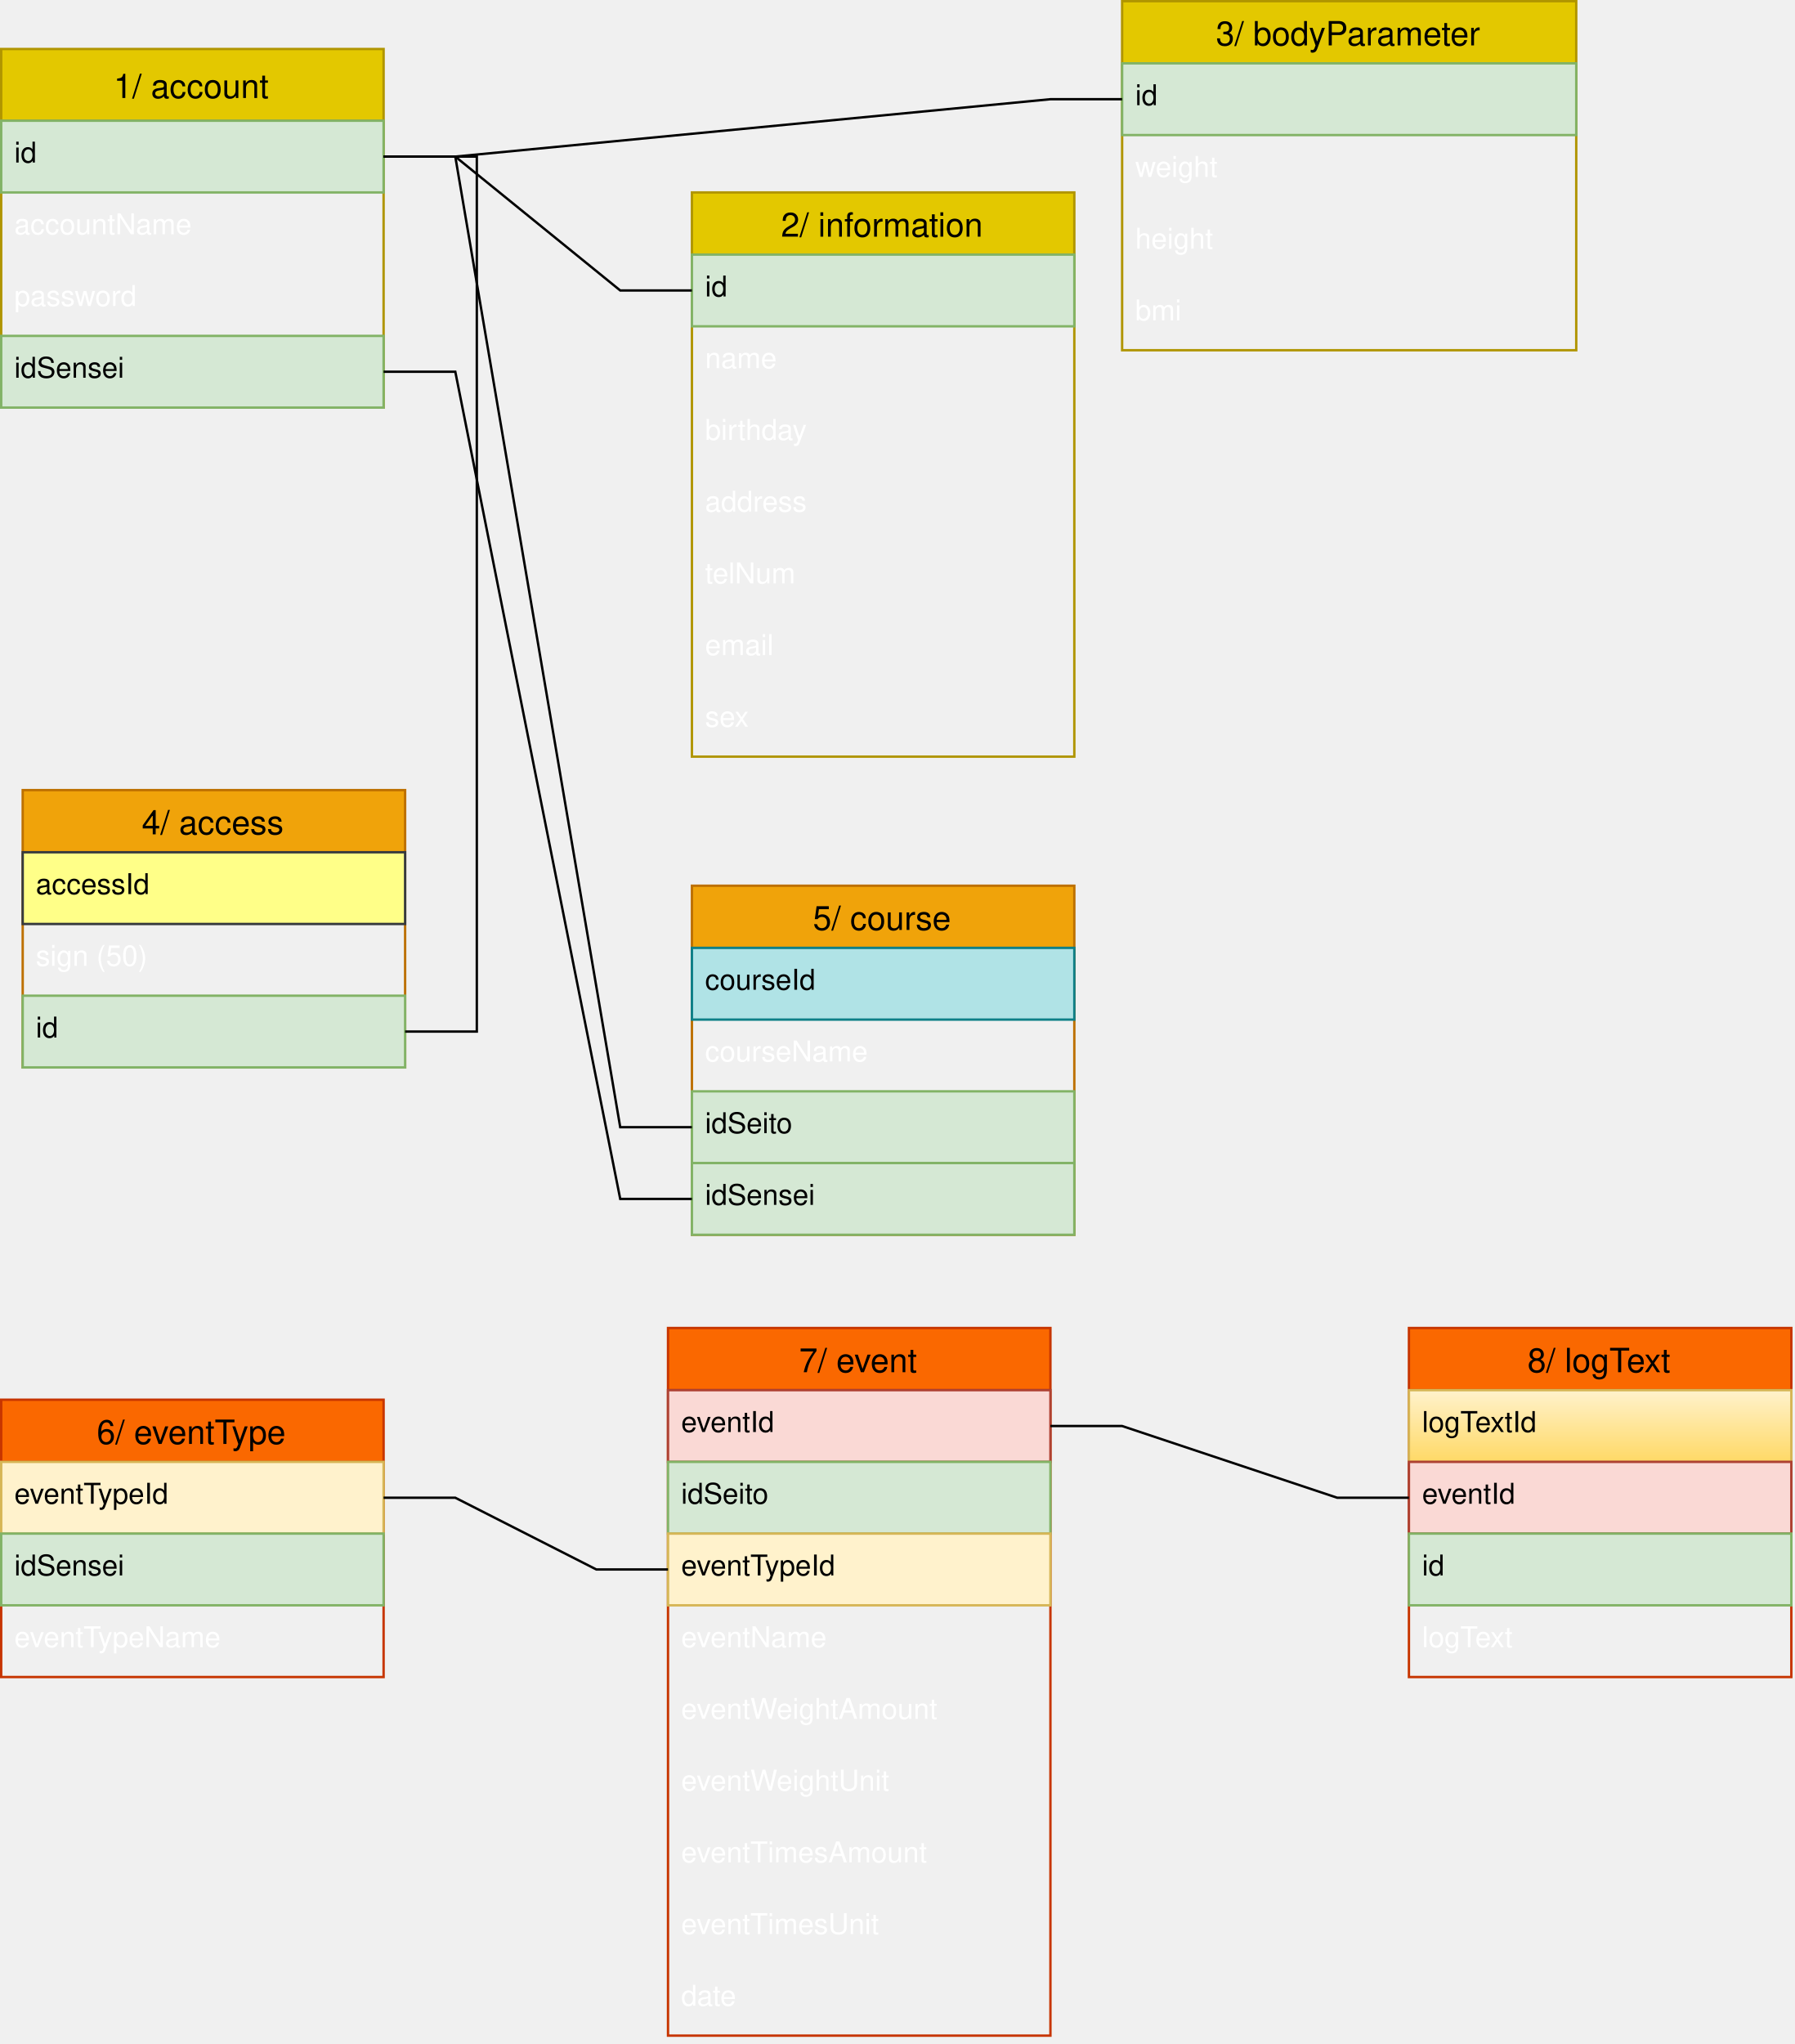
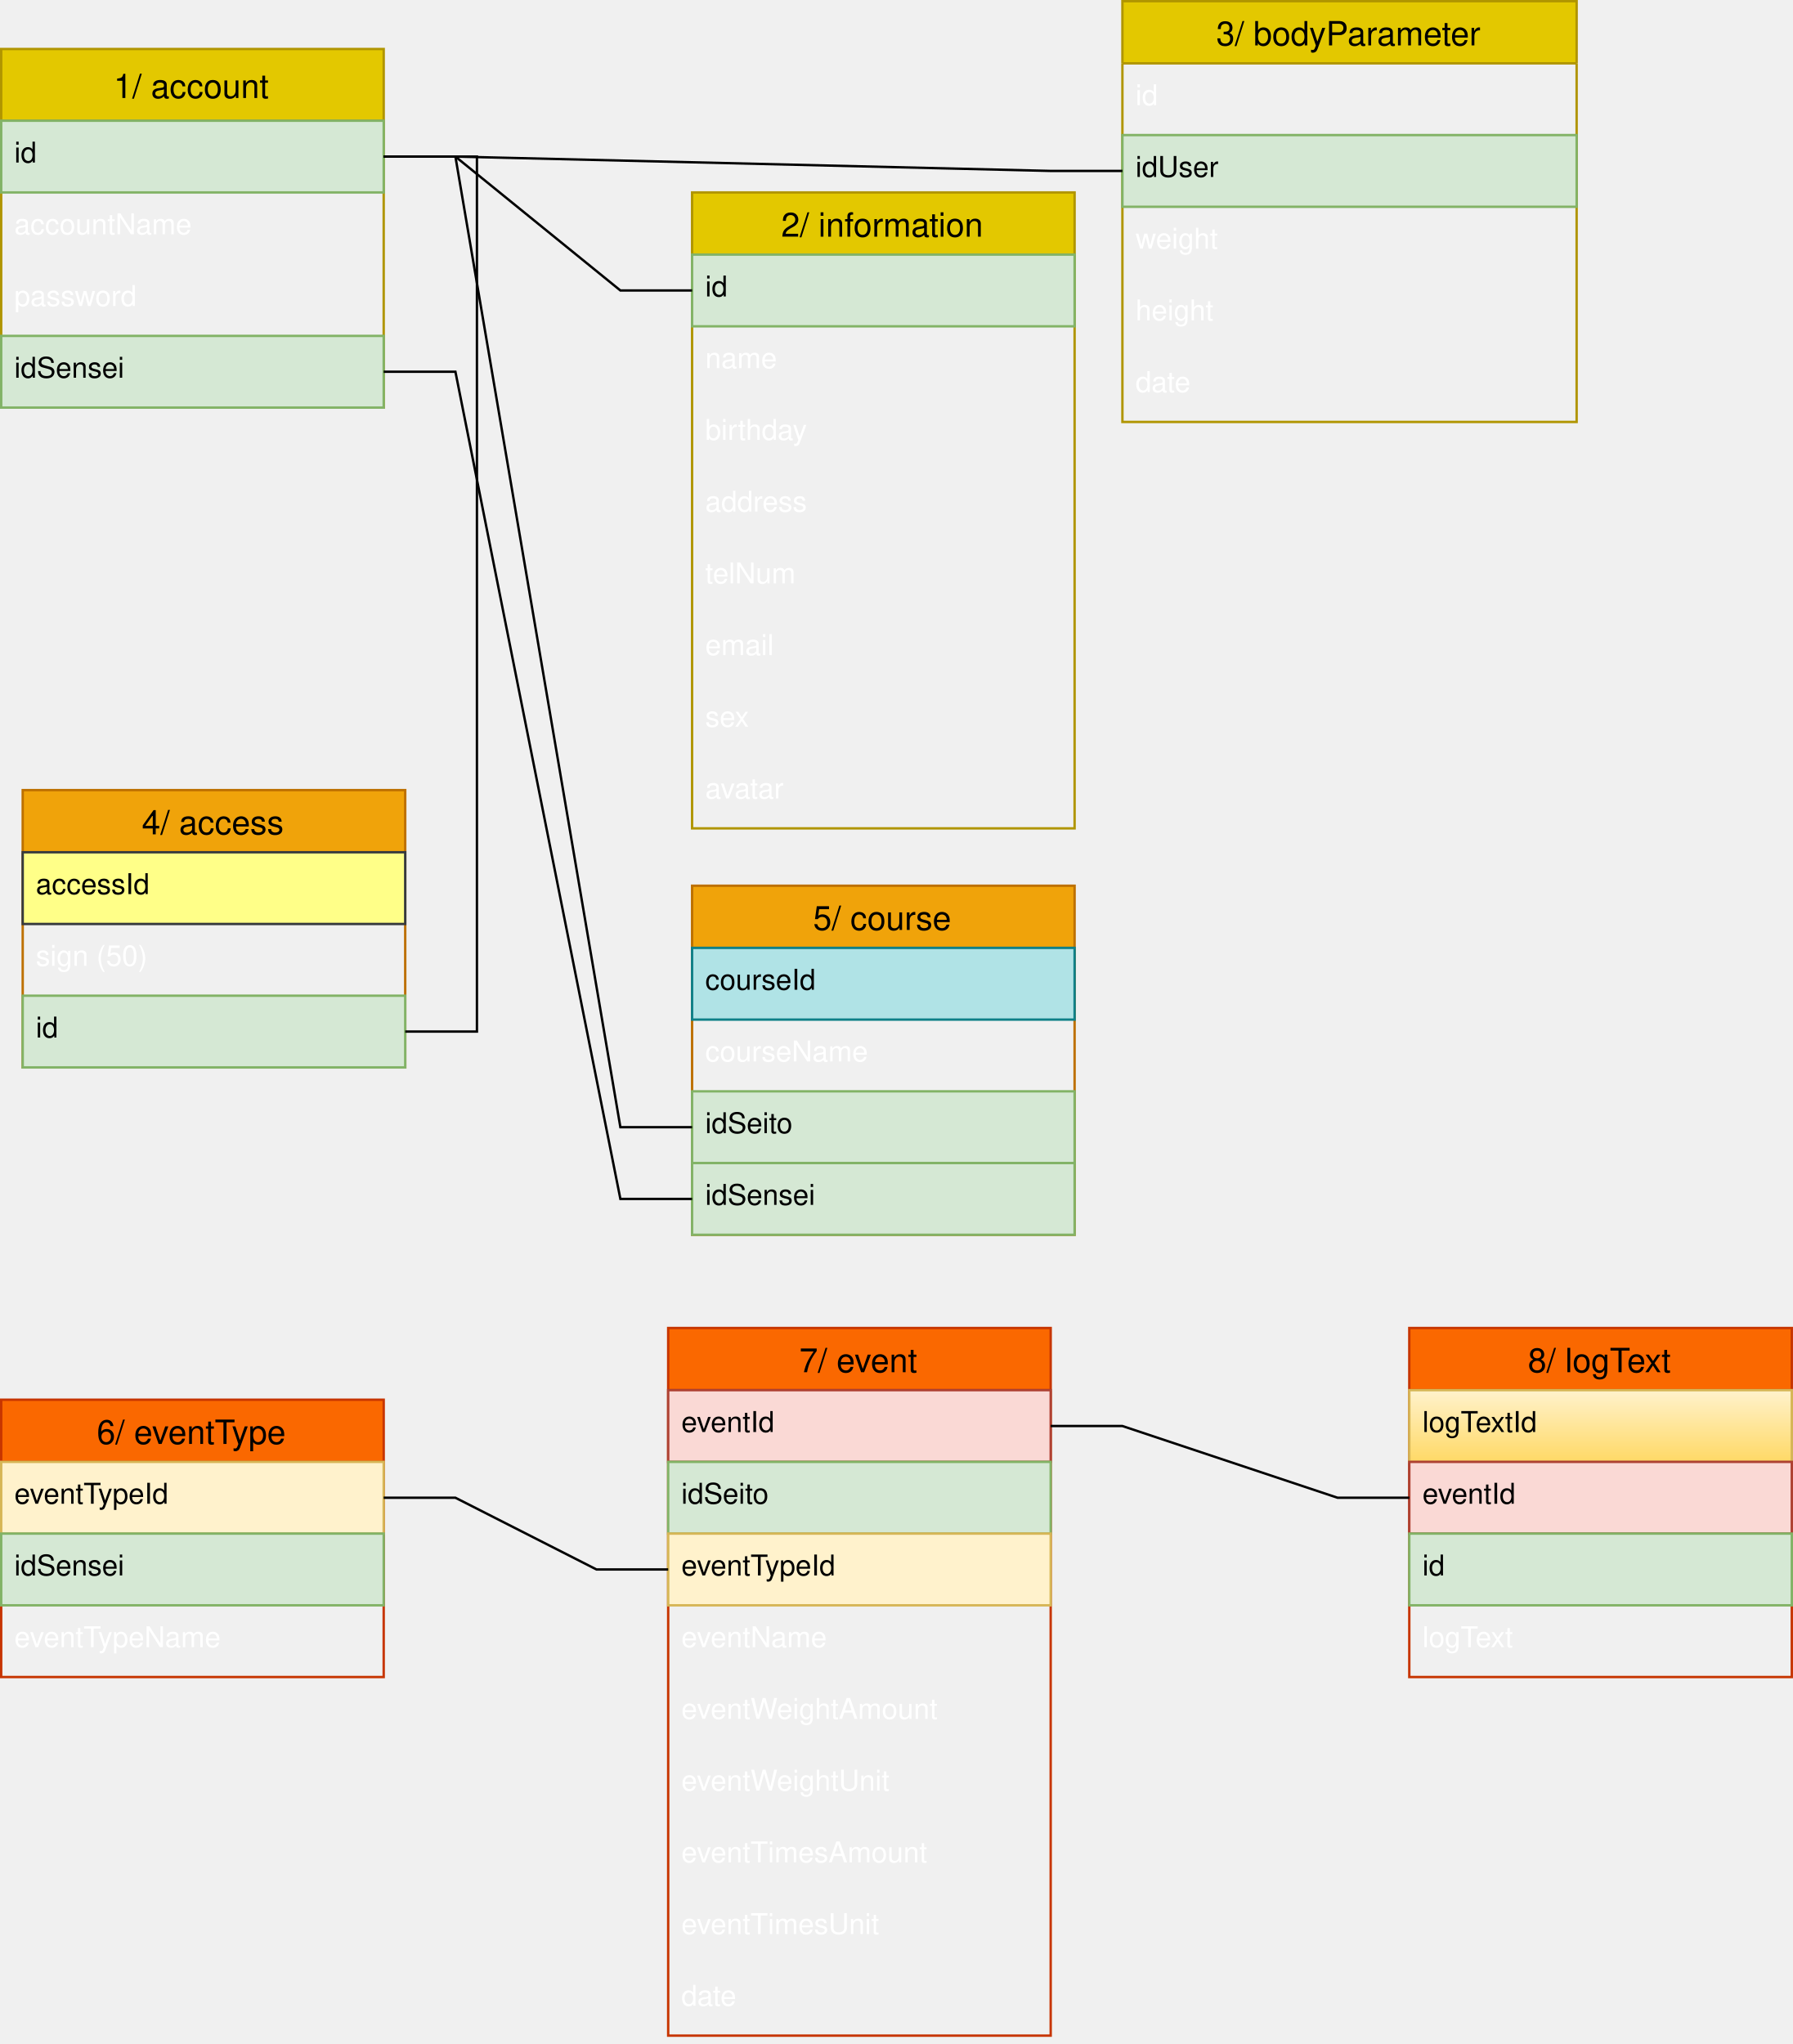
- <svg xmlns="http://www.w3.org/2000/svg" host="65bd71144e" version="1.1" width="751px" height="855px" viewBox="-0.5 -0.5 751 855" content="&lt;mxfile&gt;&lt;diagram id=&quot;vM3FCcPTtVaI9hztQoTt&quot; name=&quot;Page-1&quot;&gt;7V3vc6I4GP5rnLn7sJ1ABOFjtd29m+vu7bS7t3cfI0TNLBAHaNX96y9AokCixQpo2zhOR0IISZ7nzfsjb6YDOAnXn2K0XHymPg4GJvDXA3gzME3XHrK/WcGmKLBNtyiYx8QvioxdwQP5hXkh4KWPxMdJpWJKaZCSZbXQo1GEvbRShuKYrqrVZjSovnWJ5lgqePBQIJf+IH66KEodc7Qr/wOT+UK82bD5+EIkKvORJAvk01WpCN4O4CSmNC1+hesJDrK5E/NSPPdxz91tx2IcpU0e+GCN/3kazdfjW/L95i/r7ydwd//BKVp5QsEjH3DeAnsqmtGYjYHQiHc/3Yg5SVYkDFDErsYzGqUP/A5g196CBP4d2tDHrE9Jiryf4mq8oDH5xeqjgN0yWAG7HaccctOu1HjInuRtxjhhdb6KgRq1os9oXal4h5JU9IYGAVomZJr3L3swRPGcRGOapjTklVBA5hH77bG2cCzGVPTKGGbXJAgmNKBxPnqIoecAkHc/pj9x6c4YuFZ+J2uhVA7yDyuXIeMoPuE4xetSEYfwE6YhTuMNq8LvQiEYG0E4fr3asdOwedmixEwT2lwquETMt23vSMN+cN4cwSFX4hCrXucMG16qmjPHnELblmfZt7DjZ7OfLJFHovkdnmUDKZXc87FlRZRN4CzIpWtBfB9HGRtoilI03VJzSUmU5mO3xuzLpmgCrqyBxd42YdfG7pp9s+oxwzBiHUYkRwszXq1wxq0KQ8yj8D4ohM+TgINu2s0wh6AjyAXpSphHKMTNUI9osXSUAOdFrxDrj/mnQ6ytc2MNTQnrKYnThY82Gu/28XZ6xBvK6h/5PlOjiUa2fWSZbXjuZRtKeKc4+PIYarg7gHvYI9yyIOMQkUDj2gGuo7OLsSGhnbC+a6zbN7TBubEWi0gJa1h46FPqb5gHzMzuzG3VPrrSR9/nme333WUqHe2jD92qjw4VLrqrINFWY7TPopHEIu2jH+Wjb+XwJCddhXp3S8dQAn1VvFdrivbhVvnp/cItG/cLDXdXcKvc9H7htiS4pyHRWHeAtdJx7wpsedE2CnsPeR59jGRp7sLSg+DVWXpn2Y0RTwgd0HAvxrAOEIW/7B57KYrmbK52b6tt/chvsxQvM2tGJQrYxEYoxWNGJz+RuLkdZSO6yquQNiz30WvYmF4HHIfOYsGyo8lXnC96Z+dUIO0egZRxXKIkWdG4oVxqEPeA6PYpjap19QFHCW5o4unV9XmzzuwR0KEcsx1u7TrVhtv7DuDNAIIAHRXAuxm1l2RTi981Xb63jsJJTDFViphR5M/mhhW0oQt9xbSyj+O8PdFvjvAZMmgUcbgkkwYT/GaB37VSPg3JPvNjFDEX7e20J5R9pr4o9tWsQh8znydOZIdH6+Mz6uNa0usQNFXIbeyoKTbPCo4whTwxB9dA4opYAV6DPFdxngIMsa3CE2AH5KbDEStAK3tmna0Acs5MAauOd5wOZJ9a2ZIN5sxXJinVqrktwexTNbuqAwU69tEuoL0mo1qysSUhif05FkYVGxdJN/c4yM8f3e7uSFO0SENhWOHIv84OfO0W4Tjb4MA+B2rfcsee+0iyrt8ctFYSphu8naWYFTFLbo55rUMnY7KhHcSkjAFQmTGiMM6n5AlXenZgE+lrRs6dHWU4tcCGCJqJJopB8qd2+EoNWaDakOnUWFJMjdTQSzaYZOvrXXBHWJ2XQ55aVpsBrJeRB5rgCpQ+ZrXZUa1n7VFJLG8lKo0Knw8/4Z521l+Ry4fsI3MoJyPYWg4lrK0wlmM101em24LL58hMySlyRAgW4aEBFR7WDPmub705C2QrWxfp641kPLWL0DKefbp8tmwU5PL5bbPER8iob09tS4HpbDYzPU9j2qvbZ8v5qzmmOhxzOo69enu27L/nQP7I33MdKrMYNaDHAdrn4UJhkasB/R4RDeepcPZ5pnAkx0sL5UlCnGjxbMW27fPc4GiP4szx1NLZApqwRzQNIK+2Pkq1CSQDpsL1gLvZ53F8WSTtUqQpc1MkPHW06XzRpto5DttoGGxqJeHPkXdHtDNbQ1/GeCtiFxlwcuScP72H2TagfUacnAMRJx2hOB3LPiNNjhygcArtHND5tww3rZsvRzfbteS/xjtBrST/GWJ7skQWzpL3ppvnMfIJrjBgNvPdQkUdXOafsdwLebwIve3uiY3ojb+9atvdg/FFqG2Rs6Az9juBste0QNmk3qeu37ftdTSKve4OufIZGgm/15TPJUSgnNBlX1ru1rB2otGxwJVb+jjVBl+aBjgyaj1rL3fLfWMppCLDqEwbYXxcDm3q+FqGKnPvkmnz9rNHxaHEi2GN4VajqackilYbsrvjiXwY6FJ5wl4db/4tX/yXXVxZ4vJmXb55szmRX+J4zdvjl1nLaB52l8W+Hft7JxhUMEwc+Hl7DKuvYFZrmo5d7v51UFF99/+X4O3/&lt;/diagram&gt;&lt;/mxfile&gt;">
+ <svg xmlns="http://www.w3.org/2000/svg" host="65bd71144e" version="1.1" width="750px" height="855px" viewBox="-0.5 -0.5 750 855" content="&lt;mxfile&gt;&lt;diagram id=&quot;vM3FCcPTtVaI9hztQoTt&quot; name=&quot;Page-1&quot;&gt;7V1bc5s4FP41ntl9aEcgwPBYO0l3Z9NuJ+ll91EG2dYUIw8QX/rrV1xkA5K9OAbZSeTJZIwQQtL3nYuOjpIBHC82H2O0nH+iAQ4HJgg2A3gzMM2hZ7PfWcG2KLAsUBTMYhIURca+4JH8wmUhr/ZEApzUKqaUhilZ1gt9GkXYT2tlKI7pul5tSsP6W5dohoWCRx+FYukPEqTzotQ1h/vyPzCZzfmbDccr7iwQr1yOJJmjgK4rRfB2AMcxpWnxbbEZ4zCbOz4vxXN3B+7uOhbjKG3zwDt79H01nG1Gt+TbzV/23ytw//DOLVpZofCpHHDeAnsqmtKYjYHQqOx+uuVzkqzJIkQRuxpNaZQ+lncAu/bnJAzu0ZY+ZX1KUuT/5FejOY3JL1YfheyWwQrY7TgtITedWo3H7MmyzRgnrM4XPlCjUfQJbWoV71GS8t7QMETLhEzy/mUPLlA8I9GIpildlJVQSGYR++6ztnDMx1T0yrCyaxKGYxrSOB89xNB3Aci7H9OfuHJnBDw7v5O1UCkH+YeVi5CVKK5wnOJNpaiE8COmC5zGW1alvAu5YGw54crr9Z6dhlOWzSvMNB2nlIpSIma7tvekYV9K3pzAIU/gEKve5AwbXiqbM9ecQMcRZzmwsRtks58skU+i2T2eZgOplDyUY8uKKJvAaZhL15wEAY4yNtAUpWiyo+aSkijNx26P2A+bojF4bw9s9rYxuzb21+wnqx4zDCPWYURytDDj1Rpn3KoxxDwJ76NC+P8k2HIs22EOQU+Qc9JVMI/QArdDPaKF6qgAXha9QKzv8k+PWNuXxhqaAtYTEqfzAG013t3j7SrEG4rmHwUBM6OJRrZ7ZJlveGm1DQW8Uxx+flpouHuA21IItyjIeIFIqHHtAdfhxcXYENBOWN811t072kAh1gYQ1TNasamNNbQCZG3RPgwtvLQYc/tQgRsWwZcJDbZfUMxWVFlEQodfpOGXQ4vuw2EZkTcnh18srx5+gZLoiych0c5onKcgLIExbUMtWjnIhO+kCIsM1/6Uw1AC9bdEog50ZK2Fij0r3KIWeFHG18V737yc9wC3LNqiFm7R55truPuCWxqCUYu3LeAdoFRHzntBWxaB6QttUW0bhTOPfJ8+RaI89+HGQ/Di3PiL7KLyJ7jRb7mHathHiFK+7AH7KYpmbK72b2ts2YpvsyUvMxsrBhSyiY2YrhgxOgWJwM3dKFvRVVRDetP2EL2s1vQ6sirsbQ9HjCKUGuez3pE9F0hHIZAijkuUJGsa6xX+eSB6KqVRplcfcZRgorVrR9rVMBUCaol7LdbOr5NtlL/t6OwUIAjQEfxFd+9m2F1yXCM421Z975aFZzHFlBliRpE/2ztW0IEeDCTTyj6u+/pEvz3CF8h8k0TikkwaTPCbDX7XRvk8JFXmtUmCLnq1051QqkxZk2ya2oU9ZmueOBEXPNoeX9AeN5LVLdDWIFtdGGRxC63gCDPIY3PwAQhc4RrgJchzHecJwBA7MjwBdkHuOpygAU6OtCo1y2KuWwGrjnecD6RKq2yLDnO2ViYp1aa5K8FUaZo92UEgHfvoFlClSeS26GwJSOJghrlTxcZF0u0DDvNzg7f7O8IUzdMFd6xwFHzIDmrulXCcbXDgoATqkLpjz92RrOs3R72VhNkGf+8pZkXMk5vhstaxE23Z0I5iUsUAyNwYXhjnU7LCtZ4d2UT6kpFz70cZbiOwwYNmvIlikOVTe3yFhmxQb8h0GywppkZo6DkbTKL3da3cYa+Ot/9UL/7NLpj0l5c3m+rNm20fnOPe6vWQrpHqaAD7eaSDJngPKh+z3uyw0bPuKMjVYoWCw2KtiFdY0Y78C1oqIufExNrxEHaWWAsbmsl27XZ2zvQ6WCq6IlNyipwQukXYMqBkZTZFgRfYr85z2cnWVa4RhyKeemnRMZ4ql4qO6Ezk8vl1u8QnyGjgTBxbgul0OjV9X2OqdLnoiJmvOaY6jHM+jkpXiY647s+B/JG/58NCmv2oAT0NUJWHiblHLgf0W0Q0nOfCqfIM8VCMsxbGkyxwosWzE99W5Tnh4QHDmeOppbMDNFUeDTaAqG31iZAulpsq//yGKJJOJdKULVMEPHW06XLRpsb5D8doGWzqJFHQFXdV9GK2gb6I8U7ErjLg5MpO5uu9z24BVRlxco9EnHSE4nwsVUaaXDFA4RbWOaSzrxlu2jZfj212GkmDrXeCOkkaNPj2ZIUsJUvemm2exSgguMaA6TTwChPVXs17rQlwAbvtHYiN6I2/7vBUabZ5zoLO9O8FSqXphKJLfchcv23f62QUle4OeeLZGwG/K8kDO+i8VPO5uAhUE7qca8vdshonIV0bvPcqH7fe4HPTB4dGo2fd5W55ryz1lGcYVWnDnY/roU0TX9uQZe5dM21eTtZpK9pIskf5YcarYY3h1aOp5ySK1hty+uOJeIjoWnmiOjuZH8t5ffwyGxnNVn/Z77uxv3WCQQnD+EGh18ewpgazO7N07HL/r8KK6vv/twZv/wM=&lt;/diagram&gt;&lt;/mxfile&gt;">
  <defs>
    <clipPath id="mx-clip-293-111-152-30-0">
      <rect x="293" y="111" width="152" height="30" />
    </clipPath>
    <clipPath id="mx-clip-293-141-152-30-0">
      <rect x="293" y="141" width="152" height="30" />
    </clipPath>
    <clipPath id="mx-clip-293-171-152-30-0">
      <rect x="293" y="171" width="152" height="30" />
    </clipPath>
    <clipPath id="mx-clip-293-201-152-30-0">
      <rect x="293" y="201" width="152" height="30" />
    </clipPath>
    <clipPath id="mx-clip-293-231-152-30-0">
      <rect x="293" y="231" width="152" height="30" />
    </clipPath>
    <clipPath id="mx-clip-293-261-152-30-0">
      <rect x="293" y="261" width="152" height="30" />
    </clipPath>
    <clipPath id="mx-clip-293-291-152-30-0">
      <rect x="293" y="291" width="152" height="30" />
    </clipPath>
+     <clipPath id="mx-clip-293-321-152-30-0">
+       <rect x="293" y="321" width="152" height="30" />
+     </clipPath>
    <clipPath id="mx-clip-473-31-182-30-0">
      <rect x="473" y="31" width="182" height="30" />
    </clipPath>
    <clipPath id="mx-clip-473-61-182-30-0">
      <rect x="473" y="61" width="182" height="30" />
    </clipPath>
    <clipPath id="mx-clip-473-91-182-30-0">
      <rect x="473" y="91" width="182" height="30" />
    </clipPath>
    <clipPath id="mx-clip-473-121-182-30-0">
      <rect x="473" y="121" width="182" height="30" />
+     </clipPath>
+     <clipPath id="mx-clip-473-151-182-30-0">
+       <rect x="473" y="151" width="182" height="30" />
    </clipPath>
    <clipPath id="mx-clip-4-55-152-30-0">
      <rect x="4" y="55" width="152" height="30" />
    </clipPath>
    <clipPath id="mx-clip-4-85-152-30-0">
      <rect x="4" y="85" width="152" height="30" />
    </clipPath>
    <clipPath id="mx-clip-4-115-152-30-0">
      <rect x="4" y="115" width="152" height="30" />
    </clipPath>
    <clipPath id="mx-clip-4-145-152-30-0">
      <rect x="4" y="145" width="152" height="30" />
    </clipPath>
    <clipPath id="mx-clip-13-361-152-30-0">
      <rect x="13" y="361" width="152" height="30" />
    </clipPath>
    <clipPath id="mx-clip-13-391-152-30-0">
      <rect x="13" y="391" width="152" height="30" />
    </clipPath>
    <clipPath id="mx-clip-13-421-152-30-0">
      <rect x="13" y="421" width="152" height="30" />
    </clipPath>
    <clipPath id="mx-clip-293-401-152-30-0">
      <rect x="293" y="401" width="152" height="30" />
    </clipPath>
    <clipPath id="mx-clip-293-431-152-30-0">
      <rect x="293" y="431" width="152" height="30" />
    </clipPath>
    <clipPath id="mx-clip-293-461-152-30-0">
      <rect x="293" y="461" width="152" height="30" />
    </clipPath>
    <clipPath id="mx-clip-293-491-152-30-0">
      <rect x="293" y="491" width="152" height="30" />
    </clipPath>
    <clipPath id="mx-clip-283-586-152-30-0">
      <rect x="283" y="586" width="152" height="30" />
    </clipPath>
    <clipPath id="mx-clip-283-616-152-30-0">
      <rect x="283" y="616" width="152" height="30" />
    </clipPath>
    <clipPath id="mx-clip-283-646-152-30-0">
      <rect x="283" y="646" width="152" height="30" />
    </clipPath>
    <clipPath id="mx-clip-283-676-152-30-0">
      <rect x="283" y="676" width="152" height="30" />
    </clipPath>
    <clipPath id="mx-clip-283-706-152-30-0">
      <rect x="283" y="706" width="152" height="30" />
    </clipPath>
    <clipPath id="mx-clip-283-736-152-30-0">
      <rect x="283" y="736" width="152" height="30" />
    </clipPath>
    <clipPath id="mx-clip-283-766-152-30-0">
      <rect x="283" y="766" width="152" height="30" />
    </clipPath>
    <clipPath id="mx-clip-283-796-152-30-0">
      <rect x="283" y="796" width="152" height="30" />
    </clipPath>
    <clipPath id="mx-clip-283-826-152-30-0">
      <rect x="283" y="826" width="152" height="30" />
    </clipPath>
    <clipPath id="mx-clip-4-616-152-30-0">
      <rect x="4" y="616" width="152" height="30" />
    </clipPath>
    <clipPath id="mx-clip-4-646-152-30-0">
      <rect x="4" y="646" width="152" height="30" />
    </clipPath>
    <clipPath id="mx-clip-4-676-152-30-0">
      <rect x="4" y="676" width="152" height="30" />
    </clipPath>
    <linearGradient x1="0%" y1="0%" x2="0%" y2="100%" id="mx-gradient-fff2cc-1-ffd966-1-s-0">
      <stop offset="0%" style="stop-color: rgb(255, 242, 204); stop-opacity: 1;" />
      <stop offset="100%" style="stop-color: rgb(255, 217, 102); stop-opacity: 1;" />
    </linearGradient>
    <clipPath id="mx-clip-593-586-152-30-0">
      <rect x="593" y="586" width="152" height="30" />
    </clipPath>
    <clipPath id="mx-clip-593-616-152-30-0">
      <rect x="593" y="616" width="152" height="30" />
    </clipPath>
    <clipPath id="mx-clip-593-646-152-30-0">
      <rect x="593" y="646" width="152" height="30" />
    </clipPath>
    <clipPath id="mx-clip-593-676-152-30-0">
      <rect x="593" y="676" width="152" height="30" />
    </clipPath>
  </defs>
  <g>
    <path d="M 289 106 L 289 80 L 449 80 L 449 106" fill="#e3c800" stroke="#b09500" stroke-miterlimit="10" pointer-events="all" />
-     <path d="M 289 106 L 289 316 L 449 316 L 449 106" fill="none" stroke="#b09500" stroke-miterlimit="10" pointer-events="none" />
+     <path d="M 289 106 L 289 346 L 449 346 L 449 106" fill="none" stroke="#b09500" stroke-miterlimit="10" pointer-events="none" />
    <path d="M 289 106 L 449 106" fill="none" stroke="#b09500" stroke-miterlimit="10" pointer-events="none" />
    <g fill="#000000" font-family="Helvetica" pointer-events="none" text-anchor="middle" font-size="14px">
      <text x="368.5" y="98.5">
                2/ information
            </text>
    </g>
    <rect x="289" y="106" width="160" height="30" fill="#d5e8d4" stroke="#82b366" pointer-events="none" />
    <g fill="#000000" font-family="Helvetica" pointer-events="none" clip-path="url(#mx-clip-293-111-152-30-0)" font-size="12px">
      <text x="294.5" y="123.5">
                id
            </text>
    </g>
    <g fill="#FFFFFF" font-family="Helvetica" pointer-events="none" clip-path="url(#mx-clip-293-141-152-30-0)" font-size="12px">
      <text x="294.5" y="153.5">
                name
            </text>
    </g>
    <g fill="#FFFFFF" font-family="Helvetica" pointer-events="none" clip-path="url(#mx-clip-293-171-152-30-0)" font-size="12px">
      <text x="294.5" y="183.5">
                birthday
            </text>
    </g>
    <g fill="#FFFFFF" font-family="Helvetica" pointer-events="none" clip-path="url(#mx-clip-293-201-152-30-0)" font-size="12px">
      <text x="294.5" y="213.5">
                address
            </text>
    </g>
    <g fill="#FFFFFF" font-family="Helvetica" pointer-events="none" clip-path="url(#mx-clip-293-231-152-30-0)" font-size="12px">
      <text x="294.5" y="243.5">
                telNum
            </text>
    </g>
    <g fill="#FFFFFF" font-family="Helvetica" pointer-events="none" clip-path="url(#mx-clip-293-261-152-30-0)" font-size="12px">
      <text x="294.5" y="273.5">
                email
            </text>
    </g>
    <g fill="#FFFFFF" font-family="Helvetica" pointer-events="none" clip-path="url(#mx-clip-293-291-152-30-0)" font-size="12px">
      <text x="294.5" y="303.5">
                sex
            </text>
    </g>
+     <g fill="#FFFFFF" font-family="Helvetica" pointer-events="none" clip-path="url(#mx-clip-293-321-152-30-0)" font-size="12px">
+       <text x="294.5" y="333.5">
+                 avatar
+             </text>
+     </g>
    <path d="M 469 26 L 469 0 L 659 0 L 659 26" fill="#e3c800" stroke="#b09500" stroke-miterlimit="10" pointer-events="none" />
-     <path d="M 469 26 L 469 146 L 659 146 L 659 26" fill="none" stroke="#b09500" stroke-miterlimit="10" pointer-events="none" />
+     <path d="M 469 26 L 469 176 L 659 176 L 659 26" fill="none" stroke="#b09500" stroke-miterlimit="10" pointer-events="none" />
    <path d="M 469 26 L 659 26" fill="none" stroke="#b09500" stroke-miterlimit="10" pointer-events="none" />
    <g fill="#000000" font-family="Helvetica" pointer-events="none" text-anchor="middle" font-size="14px">
      <text x="563.5" y="18.5">
                3/ bodyParameter
            </text>
    </g>
-     <rect x="469" y="26" width="190" height="30" fill="#d5e8d4" stroke="#82b366" pointer-events="none" />
-     <g fill="#000000" font-family="Helvetica" pointer-events="none" clip-path="url(#mx-clip-473-31-182-30-0)" font-size="12px">
+     <g fill="#FFFFFF" font-family="Helvetica" pointer-events="none" clip-path="url(#mx-clip-473-31-182-30-0)" font-size="12px">
      <text x="474.5" y="43.5">
                id
            </text>
    </g>
-     <g fill="#FFFFFF" font-family="Helvetica" pointer-events="none" clip-path="url(#mx-clip-473-61-182-30-0)" font-size="12px">
+     <rect x="469" y="56" width="190" height="30" fill="#d5e8d4" stroke="#82b366" pointer-events="none" />
+     <g fill="#000000" font-family="Helvetica" pointer-events="none" clip-path="url(#mx-clip-473-61-182-30-0)" font-size="12px">
      <text x="474.5" y="73.5">
-                 weight
+                 idUser
            </text>
    </g>
    <g fill="#FFFFFF" font-family="Helvetica" pointer-events="none" clip-path="url(#mx-clip-473-91-182-30-0)" font-size="12px">
      <text x="474.5" y="103.5">
-                 height
+                 weight
            </text>
    </g>
    <g fill="#FFFFFF" font-family="Helvetica" pointer-events="none" clip-path="url(#mx-clip-473-121-182-30-0)" font-size="12px">
      <text x="474.5" y="133.5">
-                 bmi
+                 height
+             </text>
+     </g>
+     <g fill="#FFFFFF" font-family="Helvetica" pointer-events="none" clip-path="url(#mx-clip-473-151-182-30-0)" font-size="12px">
+       <text x="474.5" y="163.5">
+                 date
            </text>
    </g>
    <path d="M 0 50 L 0 20 L 160 20 L 160 50" fill="#e3c800" stroke="#b09500" stroke-miterlimit="10" pointer-events="none" />
    <path d="M 0 50 L 0 170 L 160 170 L 160 50" fill="none" stroke="#b09500" stroke-miterlimit="10" pointer-events="none" />
    <path d="M 0 50 L 160 50" fill="none" stroke="#b09500" stroke-miterlimit="10" pointer-events="none" />
    <g fill="#000000" font-family="Helvetica" pointer-events="none" text-anchor="middle" font-size="14px">
      <text x="79.5" y="40.5">
                1/ account
            </text>
    </g>
    <rect x="0" y="50" width="160" height="30" fill="#d5e8d4" stroke="#82b366" pointer-events="none" />
    <g fill="#000000" font-family="Helvetica" pointer-events="none" clip-path="url(#mx-clip-4-55-152-30-0)" font-size="12px">
      <text x="5.5" y="67.5">
                id
            </text>
    </g>
    <g fill="#FFFFFF" font-family="Helvetica" pointer-events="none" clip-path="url(#mx-clip-4-85-152-30-0)" font-size="12px">
      <text x="5.5" y="97.5">
                accountName
            </text>
    </g>
    <g fill="#FFFFFF" font-family="Helvetica" pointer-events="none" clip-path="url(#mx-clip-4-115-152-30-0)" font-size="12px">
      <text x="5.5" y="127.5">
                password
            </text>
    </g>
    <rect x="0" y="140" width="160" height="30" fill="#d5e8d4" stroke="#82b366" pointer-events="none" />
    <g fill="#000000" font-family="Helvetica" pointer-events="none" clip-path="url(#mx-clip-4-145-152-30-0)" font-size="12px">
      <text x="5.5" y="157.5">
                idSensei
            </text>
    </g>
    <path d="M 9 356 L 9 330 L 169 330 L 169 356" fill="#f0a30a" stroke="#bd7000" stroke-miterlimit="10" pointer-events="none" />
    <path d="M 9 356 L 9 446 L 169 446 L 169 356" fill="none" stroke="#bd7000" stroke-miterlimit="10" pointer-events="none" />
    <path d="M 9 356 L 169 356" fill="none" stroke="#bd7000" stroke-miterlimit="10" pointer-events="none" />
    <g fill="#000000" font-family="Helvetica" pointer-events="none" text-anchor="middle" font-size="14px">
      <text x="88.5" y="348.5">
                4/ access
            </text>
    </g>
    <rect x="9" y="356" width="160" height="30" fill="#ffff88" stroke="#36393d" pointer-events="none" />
    <g fill="#000000" font-family="Helvetica" pointer-events="none" clip-path="url(#mx-clip-13-361-152-30-0)" font-size="12px">
      <text x="14.5" y="373.5">
                accessId
            </text>
    </g>
    <g fill="#FFFFFF" font-family="Helvetica" pointer-events="none" clip-path="url(#mx-clip-13-391-152-30-0)" font-size="12px">
      <text x="14.5" y="403.5">
                sign (50)
            </text>
    </g>
    <rect x="9" y="416" width="160" height="30" fill="#d5e8d4" stroke="#82b366" pointer-events="none" />
    <g fill="#000000" font-family="Helvetica" pointer-events="none" clip-path="url(#mx-clip-13-421-152-30-0)" font-size="12px">
      <text x="14.5" y="433.5">
                id
            </text>
    </g>
    <path d="M 289 396 L 289 370 L 449 370 L 449 396" fill="#f0a30a" stroke="#bd7000" stroke-miterlimit="10" pointer-events="none" />
    <path d="M 289 396 L 289 516 L 449 516 L 449 396" fill="none" stroke="#bd7000" stroke-miterlimit="10" pointer-events="none" />
    <path d="M 289 396 L 449 396" fill="none" stroke="#bd7000" stroke-miterlimit="10" pointer-events="none" />
    <g fill="#000000" font-family="Helvetica" pointer-events="none" text-anchor="middle" font-size="14px">
      <text x="368.5" y="388.5">
                5/ course
            </text>
    </g>
    <rect x="289" y="396" width="160" height="30" fill="#b0e3e6" stroke="#0e8088" pointer-events="none" />
    <g fill="#000000" font-family="Helvetica" pointer-events="none" clip-path="url(#mx-clip-293-401-152-30-0)" font-size="12px">
      <text x="294.5" y="413.5">
                courseId
            </text>
    </g>
    <g fill="#FFFFFF" font-family="Helvetica" pointer-events="none" clip-path="url(#mx-clip-293-431-152-30-0)" font-size="12px">
      <text x="294.5" y="443.5">
                courseName
            </text>
    </g>
    <rect x="289" y="456" width="160" height="30" fill="#d5e8d4" stroke="#82b366" pointer-events="none" />
    <g fill="#000000" font-family="Helvetica" pointer-events="none" clip-path="url(#mx-clip-293-461-152-30-0)" font-size="12px">
      <text x="294.5" y="473.5">
                idSeito
            </text>
    </g>
    <rect x="289" y="486" width="160" height="30" fill="#d5e8d4" stroke="#82b366" pointer-events="none" />
    <g fill="#000000" font-family="Helvetica" pointer-events="none" clip-path="url(#mx-clip-293-491-152-30-0)" font-size="12px">
      <text x="294.5" y="503.5">
                idSensei
            </text>
    </g>
    <path d="M 160 65 L 190 65 L 259 121 L 289 121" fill="none" stroke="rgb(0, 0, 0)" stroke-miterlimit="10" pointer-events="none" />
-     <path d="M 160 65 L 190 65 L 439 41 L 469 41" fill="none" stroke="rgb(0, 0, 0)" stroke-miterlimit="10" pointer-events="none" />
+     <path d="M 160 65 L 190 65 L 439 71 L 469 71" fill="none" stroke="rgb(0, 0, 0)" stroke-miterlimit="10" pointer-events="none" />
    <path d="M 279 581 L 279 555 L 439 555 L 439 581" fill="#fa6800" stroke="#c73500" stroke-miterlimit="10" pointer-events="none" />
    <path d="M 279 581 L 279 851 L 439 851 L 439 581" fill="none" stroke="#c73500" stroke-miterlimit="10" pointer-events="none" />
    <path d="M 279 581 L 439 581" fill="none" stroke="#c73500" stroke-miterlimit="10" pointer-events="none" />
    <g fill="#000000" font-family="Helvetica" pointer-events="none" text-anchor="middle" font-size="14px">
      <text x="358.5" y="573.5">
                7/ event
            </text>
    </g>
    <rect x="279" y="581" width="160" height="30" fill="#fad9d5" stroke="#ae4132" pointer-events="none" />
    <g fill="#000000" font-family="Helvetica" pointer-events="none" clip-path="url(#mx-clip-283-586-152-30-0)" font-size="12px">
      <text x="284.5" y="598.5">
                eventId
            </text>
    </g>
    <rect x="279" y="611" width="160" height="30" fill="#d5e8d4" stroke="#82b366" pointer-events="none" />
    <g fill="#000000" font-family="Helvetica" pointer-events="none" clip-path="url(#mx-clip-283-616-152-30-0)" font-size="12px">
      <text x="284.5" y="628.5">
                idSeito
            </text>
    </g>
    <rect x="279" y="641" width="160" height="30" fill="#fff2cc" stroke="#d6b656" pointer-events="none" />
    <g fill="#000000" font-family="Helvetica" pointer-events="none" clip-path="url(#mx-clip-283-646-152-30-0)" font-size="12px">
      <text x="284.5" y="658.5">
                eventTypeId
            </text>
    </g>
    <g fill="#FFFFFF" font-family="Helvetica" pointer-events="none" clip-path="url(#mx-clip-283-676-152-30-0)" font-size="12px">
      <text x="284.5" y="688.5">
                eventName
            </text>
    </g>
    <g fill="#FFFFFF" font-family="Helvetica" pointer-events="none" clip-path="url(#mx-clip-283-706-152-30-0)" font-size="12px">
      <text x="284.5" y="718.5">
                eventWeightAmount
            </text>
    </g>
    <g fill="#FFFFFF" font-family="Helvetica" pointer-events="none" clip-path="url(#mx-clip-283-736-152-30-0)" font-size="12px">
      <text x="284.5" y="748.5">
                eventWeightUnit
            </text>
    </g>
    <g fill="#FFFFFF" font-family="Helvetica" pointer-events="none" clip-path="url(#mx-clip-283-766-152-30-0)" font-size="12px">
      <text x="284.5" y="778.5">
                eventTimesAmount
            </text>
    </g>
    <g fill="#FFFFFF" font-family="Helvetica" pointer-events="none" clip-path="url(#mx-clip-283-796-152-30-0)" font-size="12px">
      <text x="284.5" y="808.5">
                eventTimesUnit
            </text>
    </g>
    <g fill="#FFFFFF" font-family="Helvetica" pointer-events="none" clip-path="url(#mx-clip-283-826-152-30-0)" font-size="12px">
      <text x="284.5" y="838.5">
                date
            </text>
    </g>
    <path d="M 0 611 L 0 585 L 160 585 L 160 611" fill="#fa6800" stroke="#c73500" stroke-miterlimit="10" pointer-events="none" />
    <path d="M 0 611 L 0 701 L 160 701 L 160 611" fill="none" stroke="#c73500" stroke-miterlimit="10" pointer-events="none" />
    <path d="M 0 611 L 160 611" fill="none" stroke="#c73500" stroke-miterlimit="10" pointer-events="none" />
    <g fill="#000000" font-family="Helvetica" pointer-events="none" text-anchor="middle" font-size="14px">
      <text x="79.5" y="603.5">
                6/ eventType
            </text>
    </g>
    <rect x="0" y="611" width="160" height="30" fill="#fff2cc" stroke="#d6b656" pointer-events="none" />
    <g fill="#000000" font-family="Helvetica" pointer-events="none" clip-path="url(#mx-clip-4-616-152-30-0)" font-size="12px">
      <text x="5.5" y="628.5">
                eventTypeId
            </text>
    </g>
    <rect x="0" y="641" width="160" height="30" fill="#d5e8d4" stroke="#82b366" pointer-events="none" />
    <g fill="#000000" font-family="Helvetica" pointer-events="none" clip-path="url(#mx-clip-4-646-152-30-0)" font-size="12px">
      <text x="5.5" y="658.5">
                idSensei
            </text>
    </g>
    <g fill="#FFFFFF" font-family="Helvetica" pointer-events="none" clip-path="url(#mx-clip-4-676-152-30-0)" font-size="12px">
      <text x="5.5" y="688.5">
                eventTypeName
            </text>
    </g>
    <path d="M 589 581 L 589 555 L 749 555 L 749 581" fill="#fa6800" stroke="#c73500" stroke-miterlimit="10" pointer-events="none" />
    <path d="M 589 581 L 589 701 L 749 701 L 749 581" fill="none" stroke="#c73500" stroke-miterlimit="10" pointer-events="none" />
    <path d="M 589 581 L 749 581" fill="none" stroke="#c73500" stroke-miterlimit="10" pointer-events="none" />
    <g fill="#000000" font-family="Helvetica" pointer-events="none" text-anchor="middle" font-size="14px">
      <text x="668.5" y="573.5">
                8/ logText
            </text>
    </g>
    <rect x="589" y="581" width="160" height="30" fill="url(#mx-gradient-fff2cc-1-ffd966-1-s-0)" stroke="#d6b656" pointer-events="none" />
    <g fill="#000000" font-family="Helvetica" pointer-events="none" clip-path="url(#mx-clip-593-586-152-30-0)" font-size="12px">
      <text x="594.5" y="598.5">
                logTextId
            </text>
    </g>
    <rect x="589" y="611" width="160" height="30" fill="#fad9d5" stroke="#ae4132" pointer-events="none" />
    <g fill="#000000" font-family="Helvetica" pointer-events="none" clip-path="url(#mx-clip-593-616-152-30-0)" font-size="12px">
      <text x="594.5" y="628.5">
                eventId
            </text>
    </g>
    <rect x="589" y="641" width="160" height="30" fill="#d5e8d4" stroke="#82b366" pointer-events="none" />
    <g fill="#000000" font-family="Helvetica" pointer-events="none" clip-path="url(#mx-clip-593-646-152-30-0)" font-size="12px">
      <text x="594.5" y="658.5">
                id
            </text>
    </g>
    <g fill="#FFFFFF" font-family="Helvetica" pointer-events="none" clip-path="url(#mx-clip-593-676-152-30-0)" font-size="12px">
      <text x="594.5" y="688.5">
                logText
            </text>
    </g>
    <path d="M 160 626 L 190 626 L 249 656 L 279 656" fill="none" stroke="rgb(0, 0, 0)" stroke-miterlimit="10" pointer-events="none" />
    <path d="M 439 596 L 469 596 L 559 626 L 589 626" fill="none" stroke="rgb(0, 0, 0)" stroke-miterlimit="10" pointer-events="none" />
    <path d="M 160 65 L 199 65 L 199 431 L 169 431" fill="none" stroke="rgb(0, 0, 0)" stroke-miterlimit="10" pointer-events="none" />
    <path d="M 160 65 L 190 65 L 259 471 L 289 471" fill="none" stroke="rgb(0, 0, 0)" stroke-miterlimit="10" pointer-events="none" />
    <path d="M 160 155 L 190 155 L 259 501 L 289 501" fill="none" stroke="rgb(0, 0, 0)" stroke-miterlimit="10" pointer-events="none" />
  </g>
</svg>
